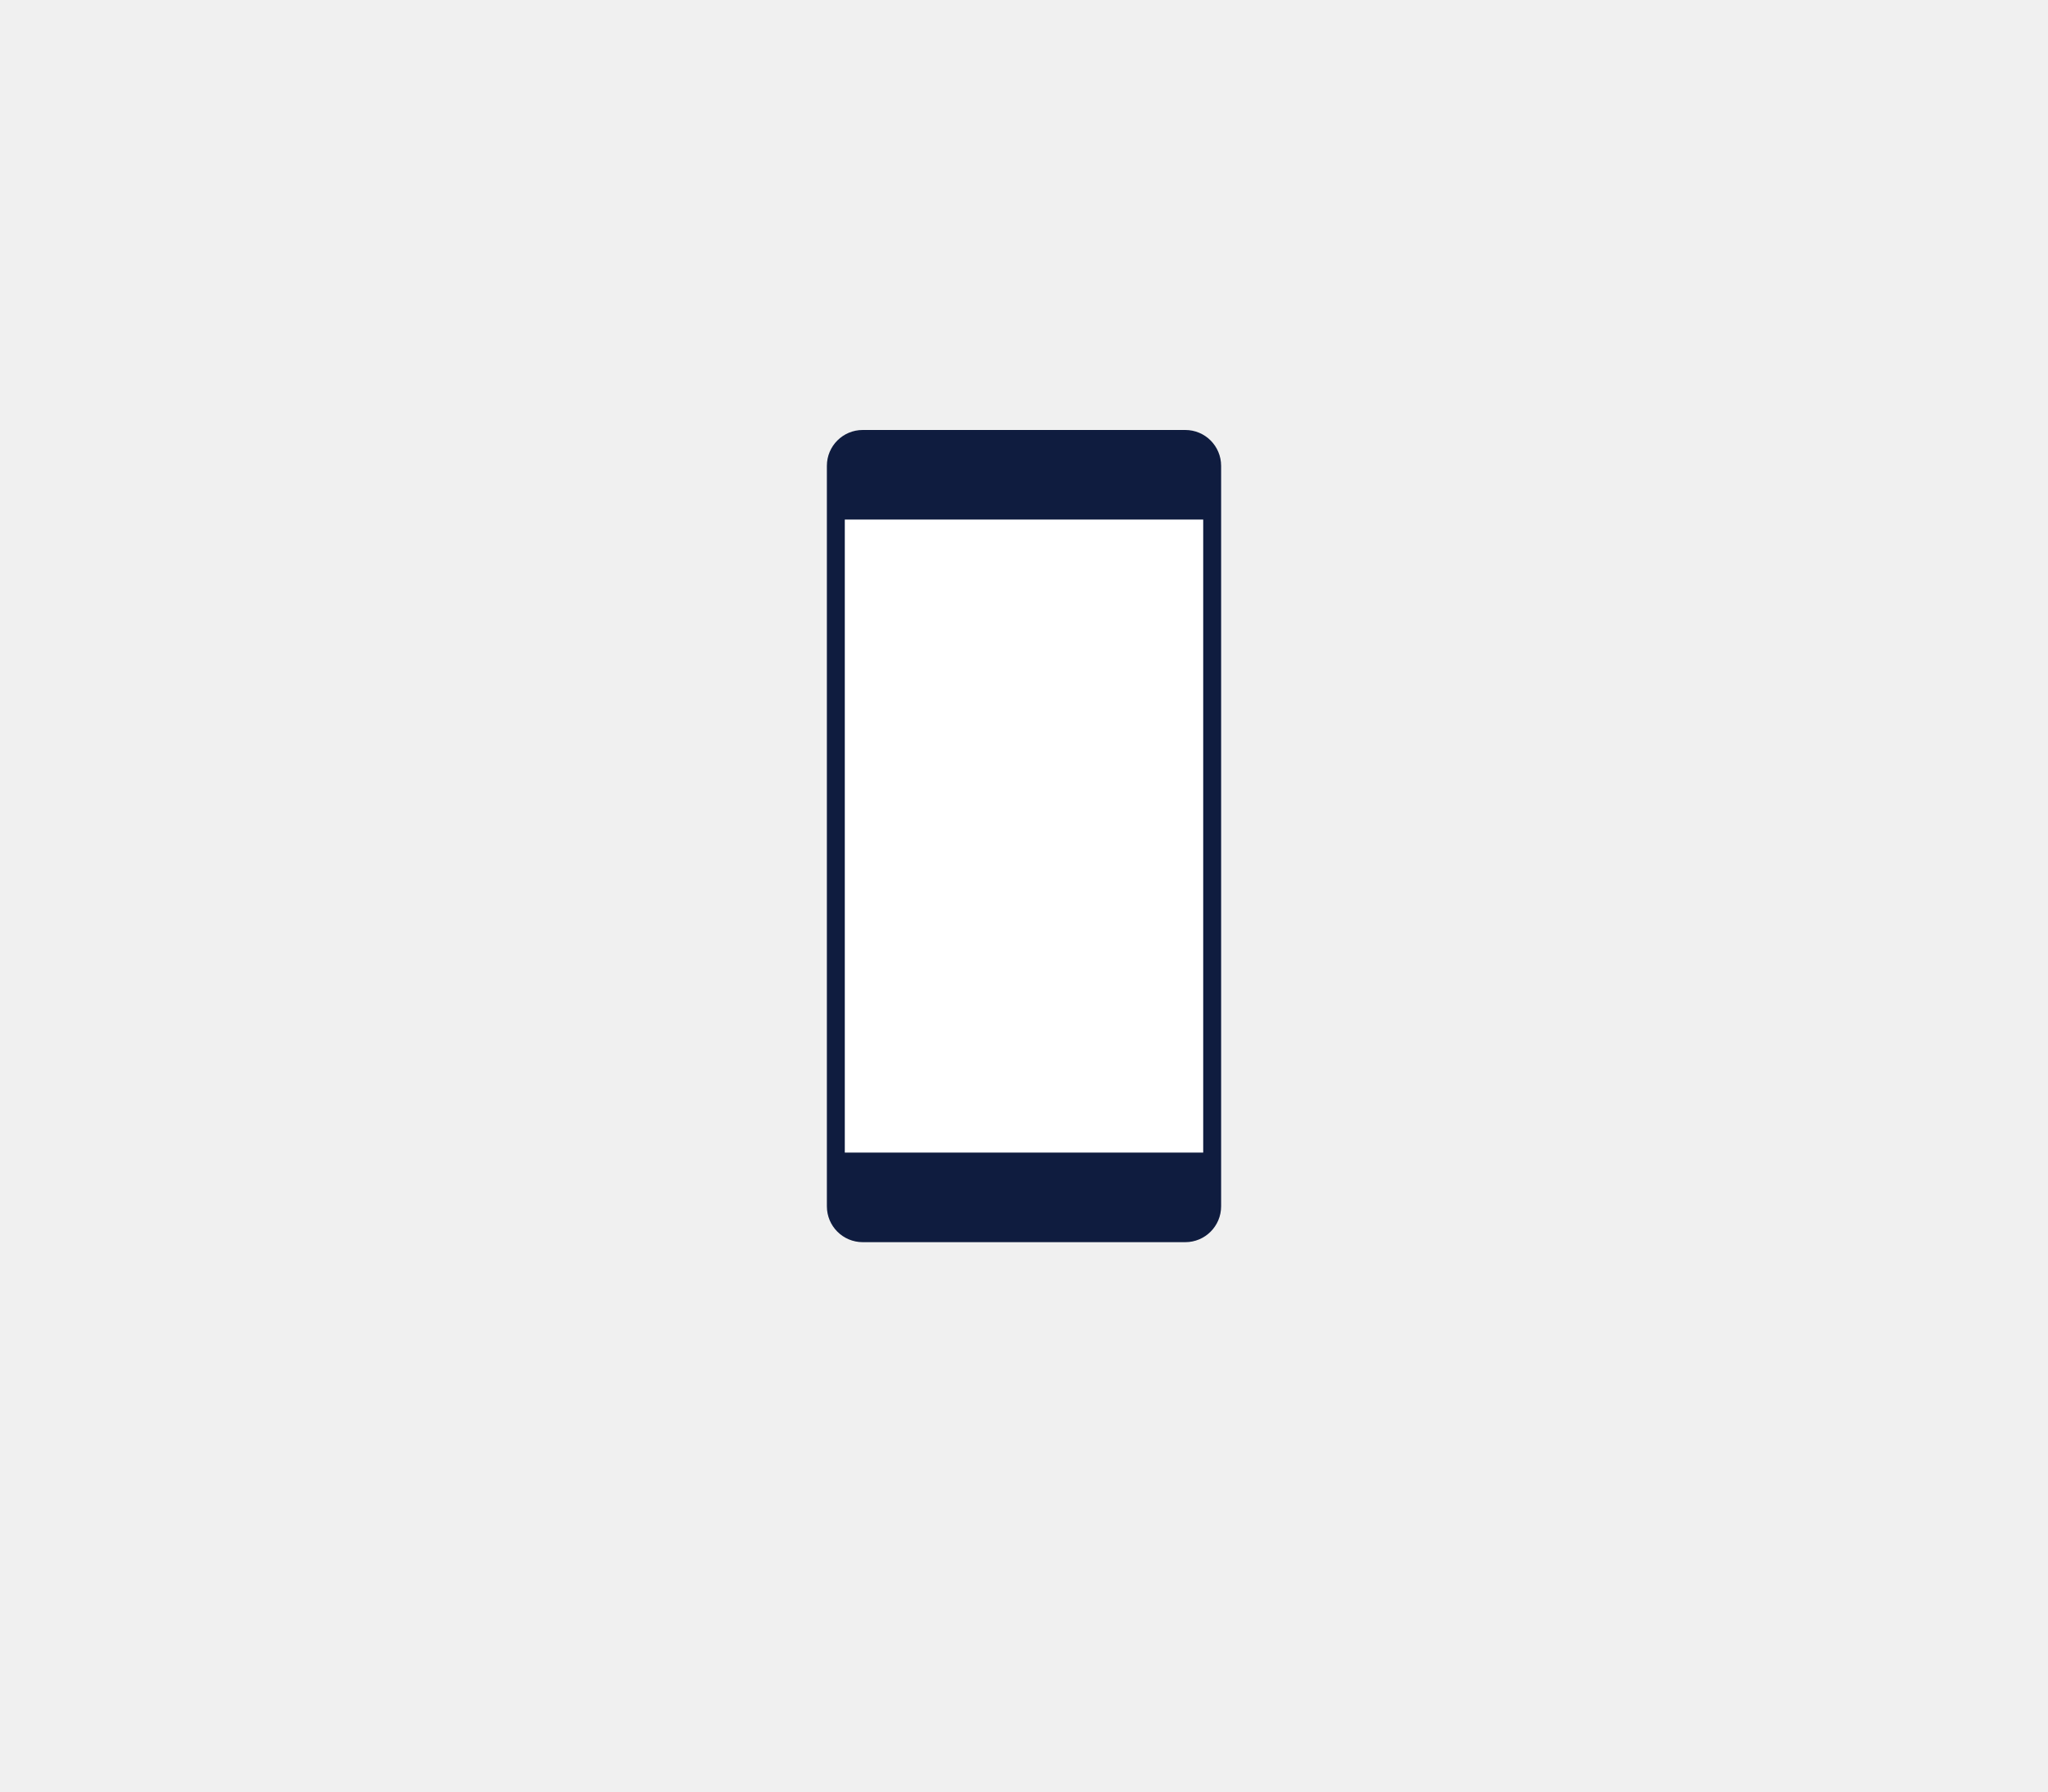
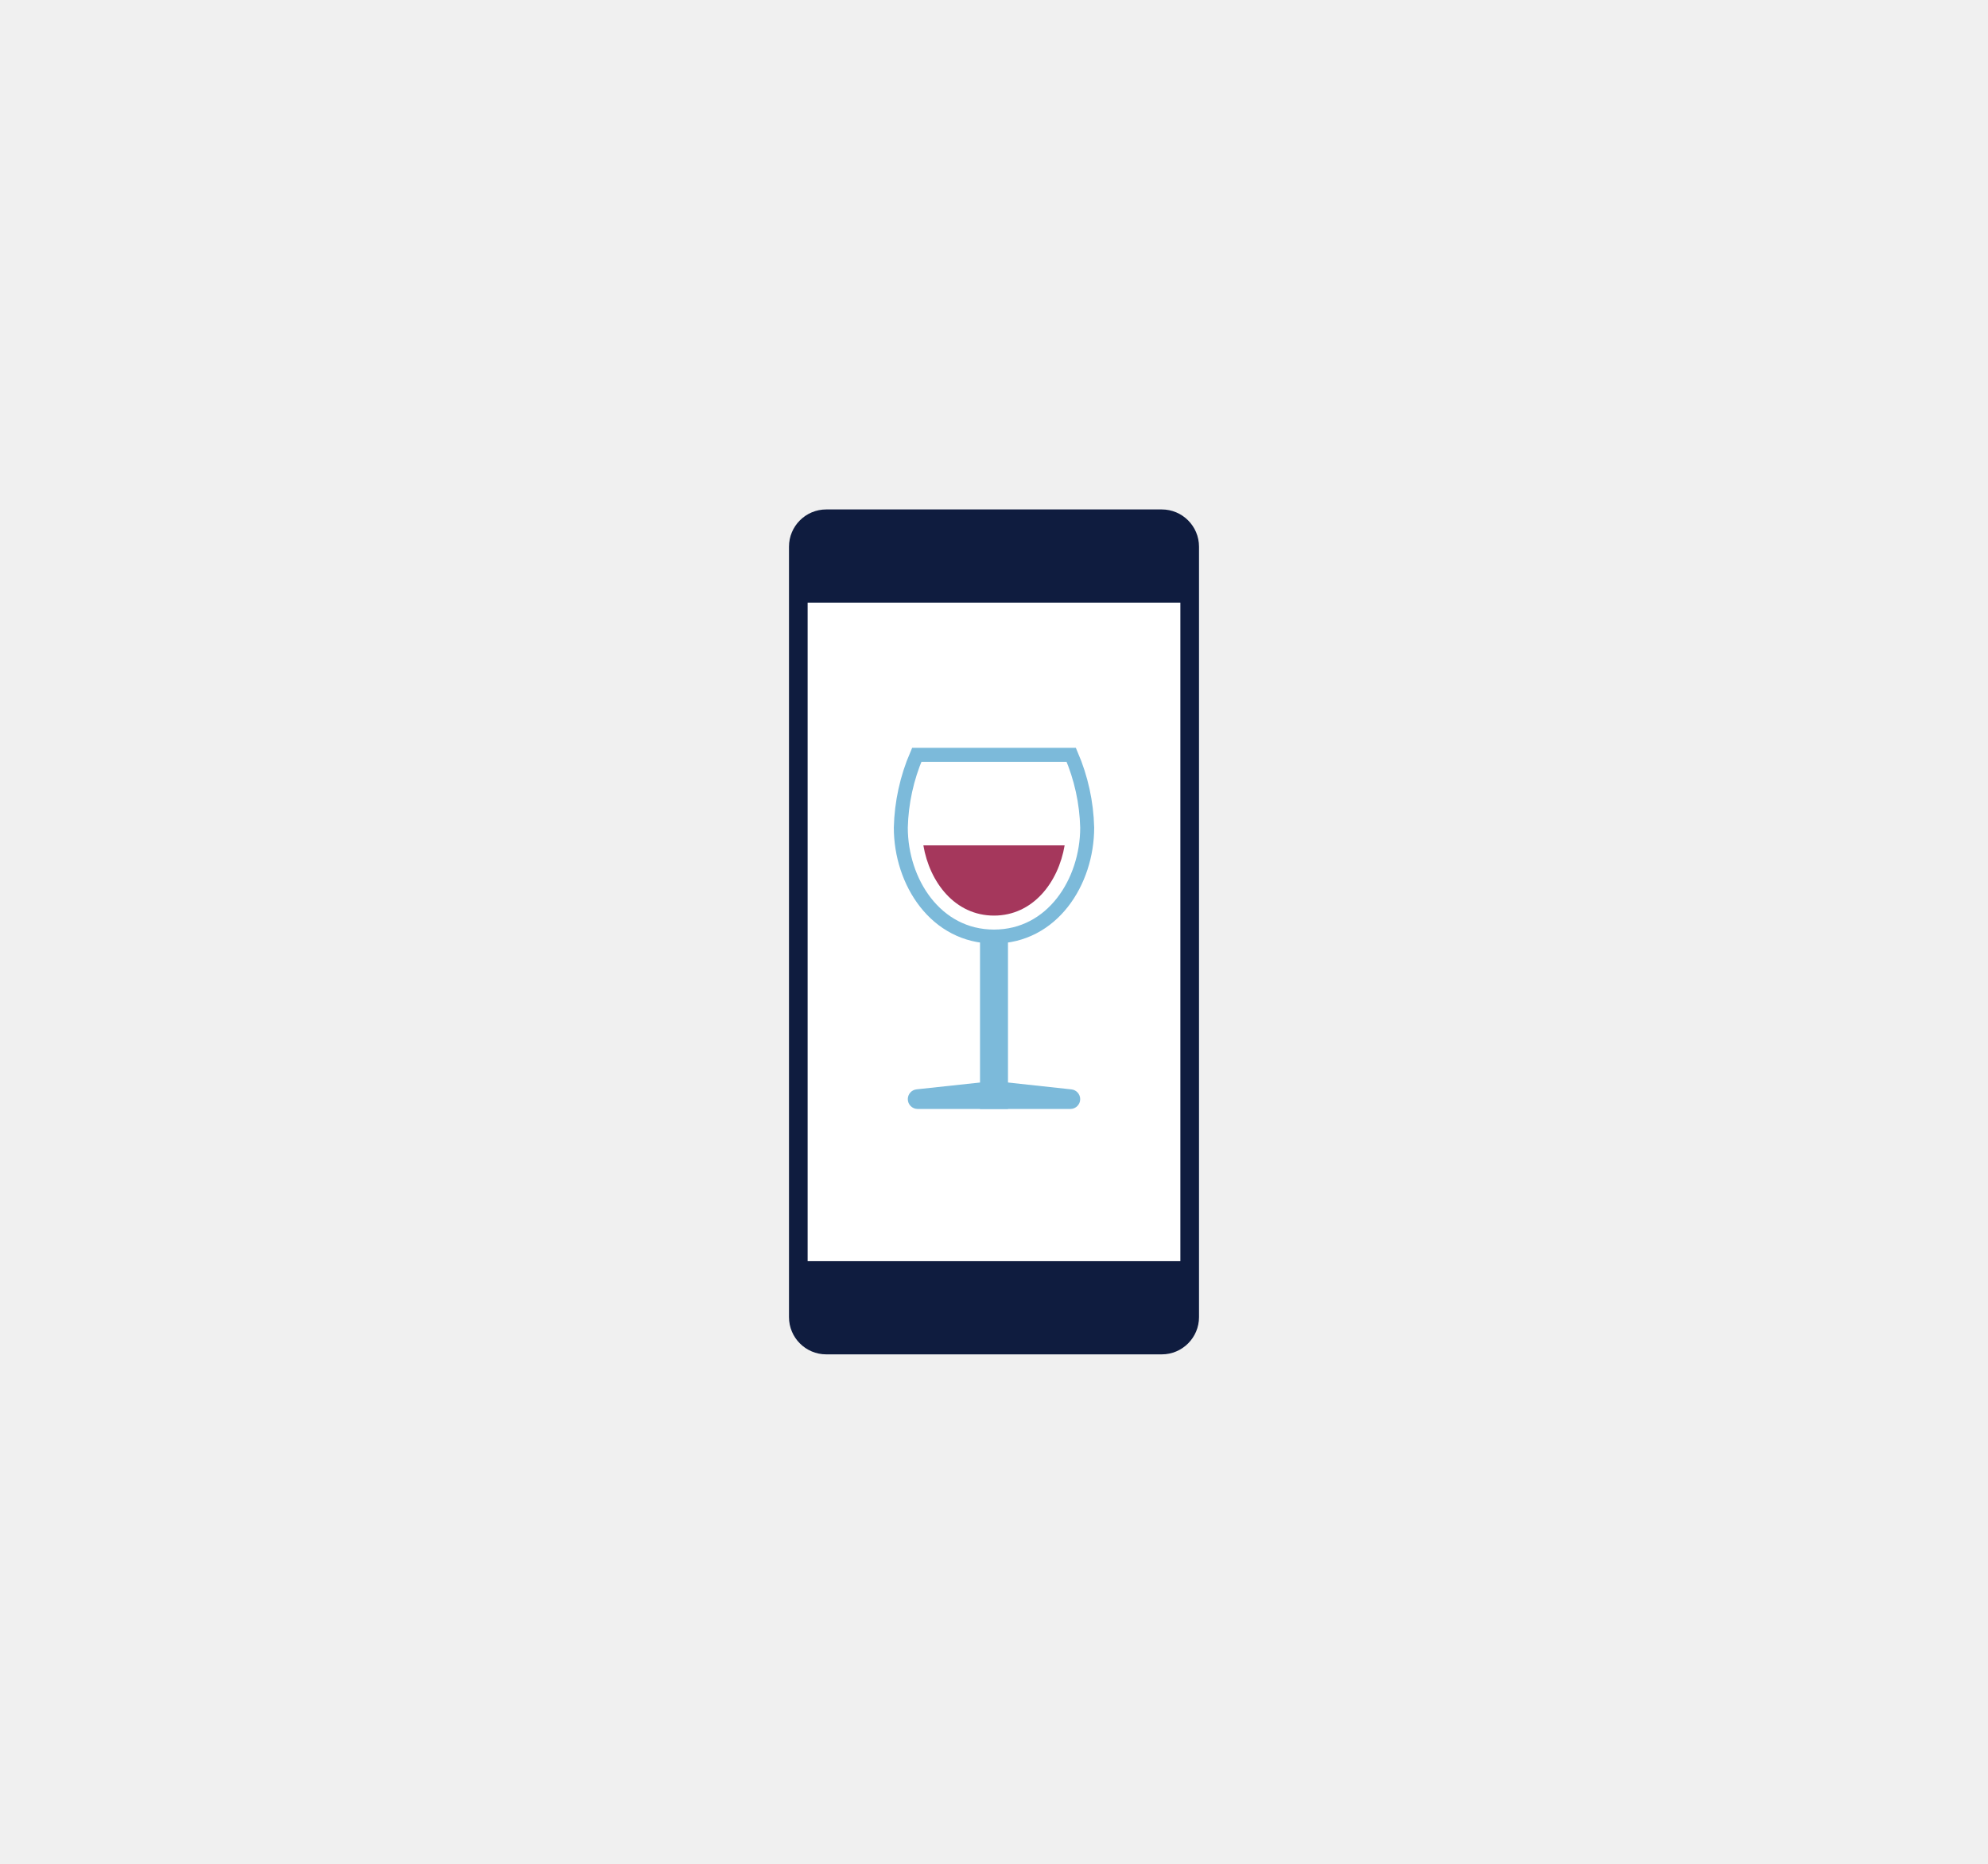
- <svg xmlns="http://www.w3.org/2000/svg" viewBox="0 20 320 300" width="320" height="280">
+ <svg xmlns="http://www.w3.org/2000/svg" xmlns:xlink="http://www.w3.org/1999/xlink" viewBox="0 10 320 300" width="320" height="300">
  <defs>
    <style>
-       .u-hidden {
+       .u-hidden,
+       .u-sm-visible,
+       .u-md-visible,
+       .u-lg-visible {
        visibility: hidden;
+       }
+ 
+       .is-sm .u-sm-visible,
+       .is-md .u-md-visible,
+       .is-lg .u-lg-visible {
+         visibility: visible;
      }

      .u-fillDark {
        fill: #0F1C3F;
      }

      .u-fillMid {
        fill: #DBE5EA;
      }

      .u-fillLight {
        fill: white;
      }

      .u-strokeMid {
        fill: none;
        stroke: #DBE5EA;
      }
    </style>
    <mask id="screenMask">
      <rect id="screenMaskMain" class="u-fillLight" x="130" y="107" width="60" height="106" rx="0" ry="0" transform="rotate(0)" />
      <polygon id="screenMaskPointer" class="u-fillLight" points="160 160 160 160 160 160" />
    </mask>
  </defs>
+   <symbol id="icon-circle" viewBox="0 0 100 100">
+     <circle cx="50" cy="50" r="40" fill="blue" />
+   </symbol>
+   <symbol id="icon-diamond" viewBox="0 0 400 400">
+     <rect x="100" y="100" width="200" height="200" fill="red" transform="rotate(45 200 200)" />
+   </symbol>
+   <symbol id="icon-square" viewBox="0 0 400 400">
+     <rect x="100" y="100" width="200" height="200" fill="green" />
+   </symbol>
+   <symbol id="icon-wineGlass" viewBox="-2 -2 44 80">
+     <path d="M40,15.61A42.17,42.17,0,0,0,36.58,0H3.42A42.17,42.17,0,0,0,0,15.61C0,27.28,7.5,39,20,39S40,27.28,40,15.61Z" fill="#fff" stroke="#7cbada" stroke-width="3" />
+     <path d="M4.84,19.43C6.18,27.36,11.63,34.5,20,34.5s13.82-7.14,15.16-15.07H4.84Z" fill="#a5375c" />
+     <g fill="#7cbada">
+       <rect x="17" y="39" width="6" height="37" />
+       <path d="M38.5,73.89h0A2.11,2.11,0,0,1,36.39,76H3.61A2.11,2.11,0,0,1,1.5,73.89h0a2.11,2.11,0,0,1,1.88-2.1L20,70l16.62,1.8A2.11,2.11,0,0,1,38.5,73.89Z" />
+     </g>
+   </symbol>
+   <symbol id="icon-wineBottle" viewBox="-10 -10 60 150">
+     <path d="M39.79,52.51C39.79,48.38,35,38.34,27,33.89V27H13v6.89C5,38.34.21,48.38,0.21,52.51L0,125a4.89,4.89,0,0,0,4.81,5H35.15A4.89,4.89,0,0,0,40,125Z" fill="#a5375c" />
+     <rect x="3" y="56" width="34" height="48" fill="#f8e9df" />
+     <path d="M27,4c0-2.74-2-4-4.66-4H17.66C15,0,13,1.25,13,4V28H27V4Z" fill="#9caab1" />
+   </symbol>
+   <symbol id="icon-wineRack" viewBox="0 0 244 160">
+     <use xlink:href="#icon-wineBottle" width="60" height="150" x="2" />
+     <use xlink:href="#icon-wineBottle" width="60" height="150" x="62" />
+     <use xlink:href="#icon-wineBottle" width="60" height="150" x="122" />
+     <use xlink:href="#icon-wineBottle" width="60" height="150" x="182" />
+     <rect x="0" y="64" width="244" height="28" fill="#7A6338" />
+     <rect x="0" y="100" width="244" height="28" fill="#7A6338" />
+     <rect x="6" y="76" width="232" height="70" fill="none" stroke="#7A6338" stroke-width="6" />
+   </symbol>
  <g id="keyboard" class="u-hidden js-scaleIn">
    <polygon class="u-fillMid" points="67 216 253 216 283 256 37 256" />
    <rect class="u-fillDark" x="37" y="256" width="246" height="4" />
    <polygon class="u-fillLight" points="128 241 192 241 198 256 198 258 122 258 122 256" />
  </g>
  <path id="headphones" class="u-hidden u-fillDark js-scaleIn" d="M248,138.94a88,88,0,1,0-176,0V205a16,16,0,0,0,16,16h8a8,8,0,0,0,8-8V173a8,8,0,0,0-8-8H88V138.94a72,72,0,1,1,144,0V165h-8a8,8,0,0,0-8,8v40a8,8,0,0,0,8,8h8a16,16,0,0,0,16-16V138.94Z" />
  <path id="watchband" class="u-hidden u-fillMid js-scaleIn" d="M188,148H178V130l-3.4-18.72a4,4,0,0,0-3.94-3.28H149.34a4,4,0,0,0-3.94,3.28L142,130v60l3.4,18.72a4,4,0,0,0,3.94,3.28h21.32a4,4,0,0,0,3.94-3.28L178,190V157h10a2,2,0,0,0,2-2v-5A2,2,0,0,0,188,148Z" />
  <rect id="bezel" class="u-fillDark" x="127" y="92" width="66" height="136" rx="6" ry="6" transform="rotate(0)" />
  <g id="screen" mask="url(#screenMask)">
    <rect class="u-fillLight" width="100%" height="100%" />
+     <svg class="is-sm" id="screenContent" x="130" y="107" width="60" height="106" viewBox="0 0 320 320">
+       <use class="u-sm-visible" xlink:href="#icon-wineGlass" />
+       <use class="u-md-visible" xlink:href="#icon-wineBottle" />
+       <use class="u-lg-visible" xlink:href="#icon-wineRack" />
+     </svg>
  </g>
  <g id="remote" class="u-hidden js-scaleIn">
    <rect class="u-fillDark" x="236" y="216" width="36" height="88" rx="4" ry="4" />
    <circle class="u-strokeMid" stroke-width="4" cx="254" cy="242" r="9" />
    <circle class="u-fillMid" cx="245" cy="264" r="3" />
    <circle class="u-fillMid" cx="254" cy="264" r="3" />
    <circle class="u-fillMid" cx="263" cy="264" r="3" />
  </g>
</svg>
